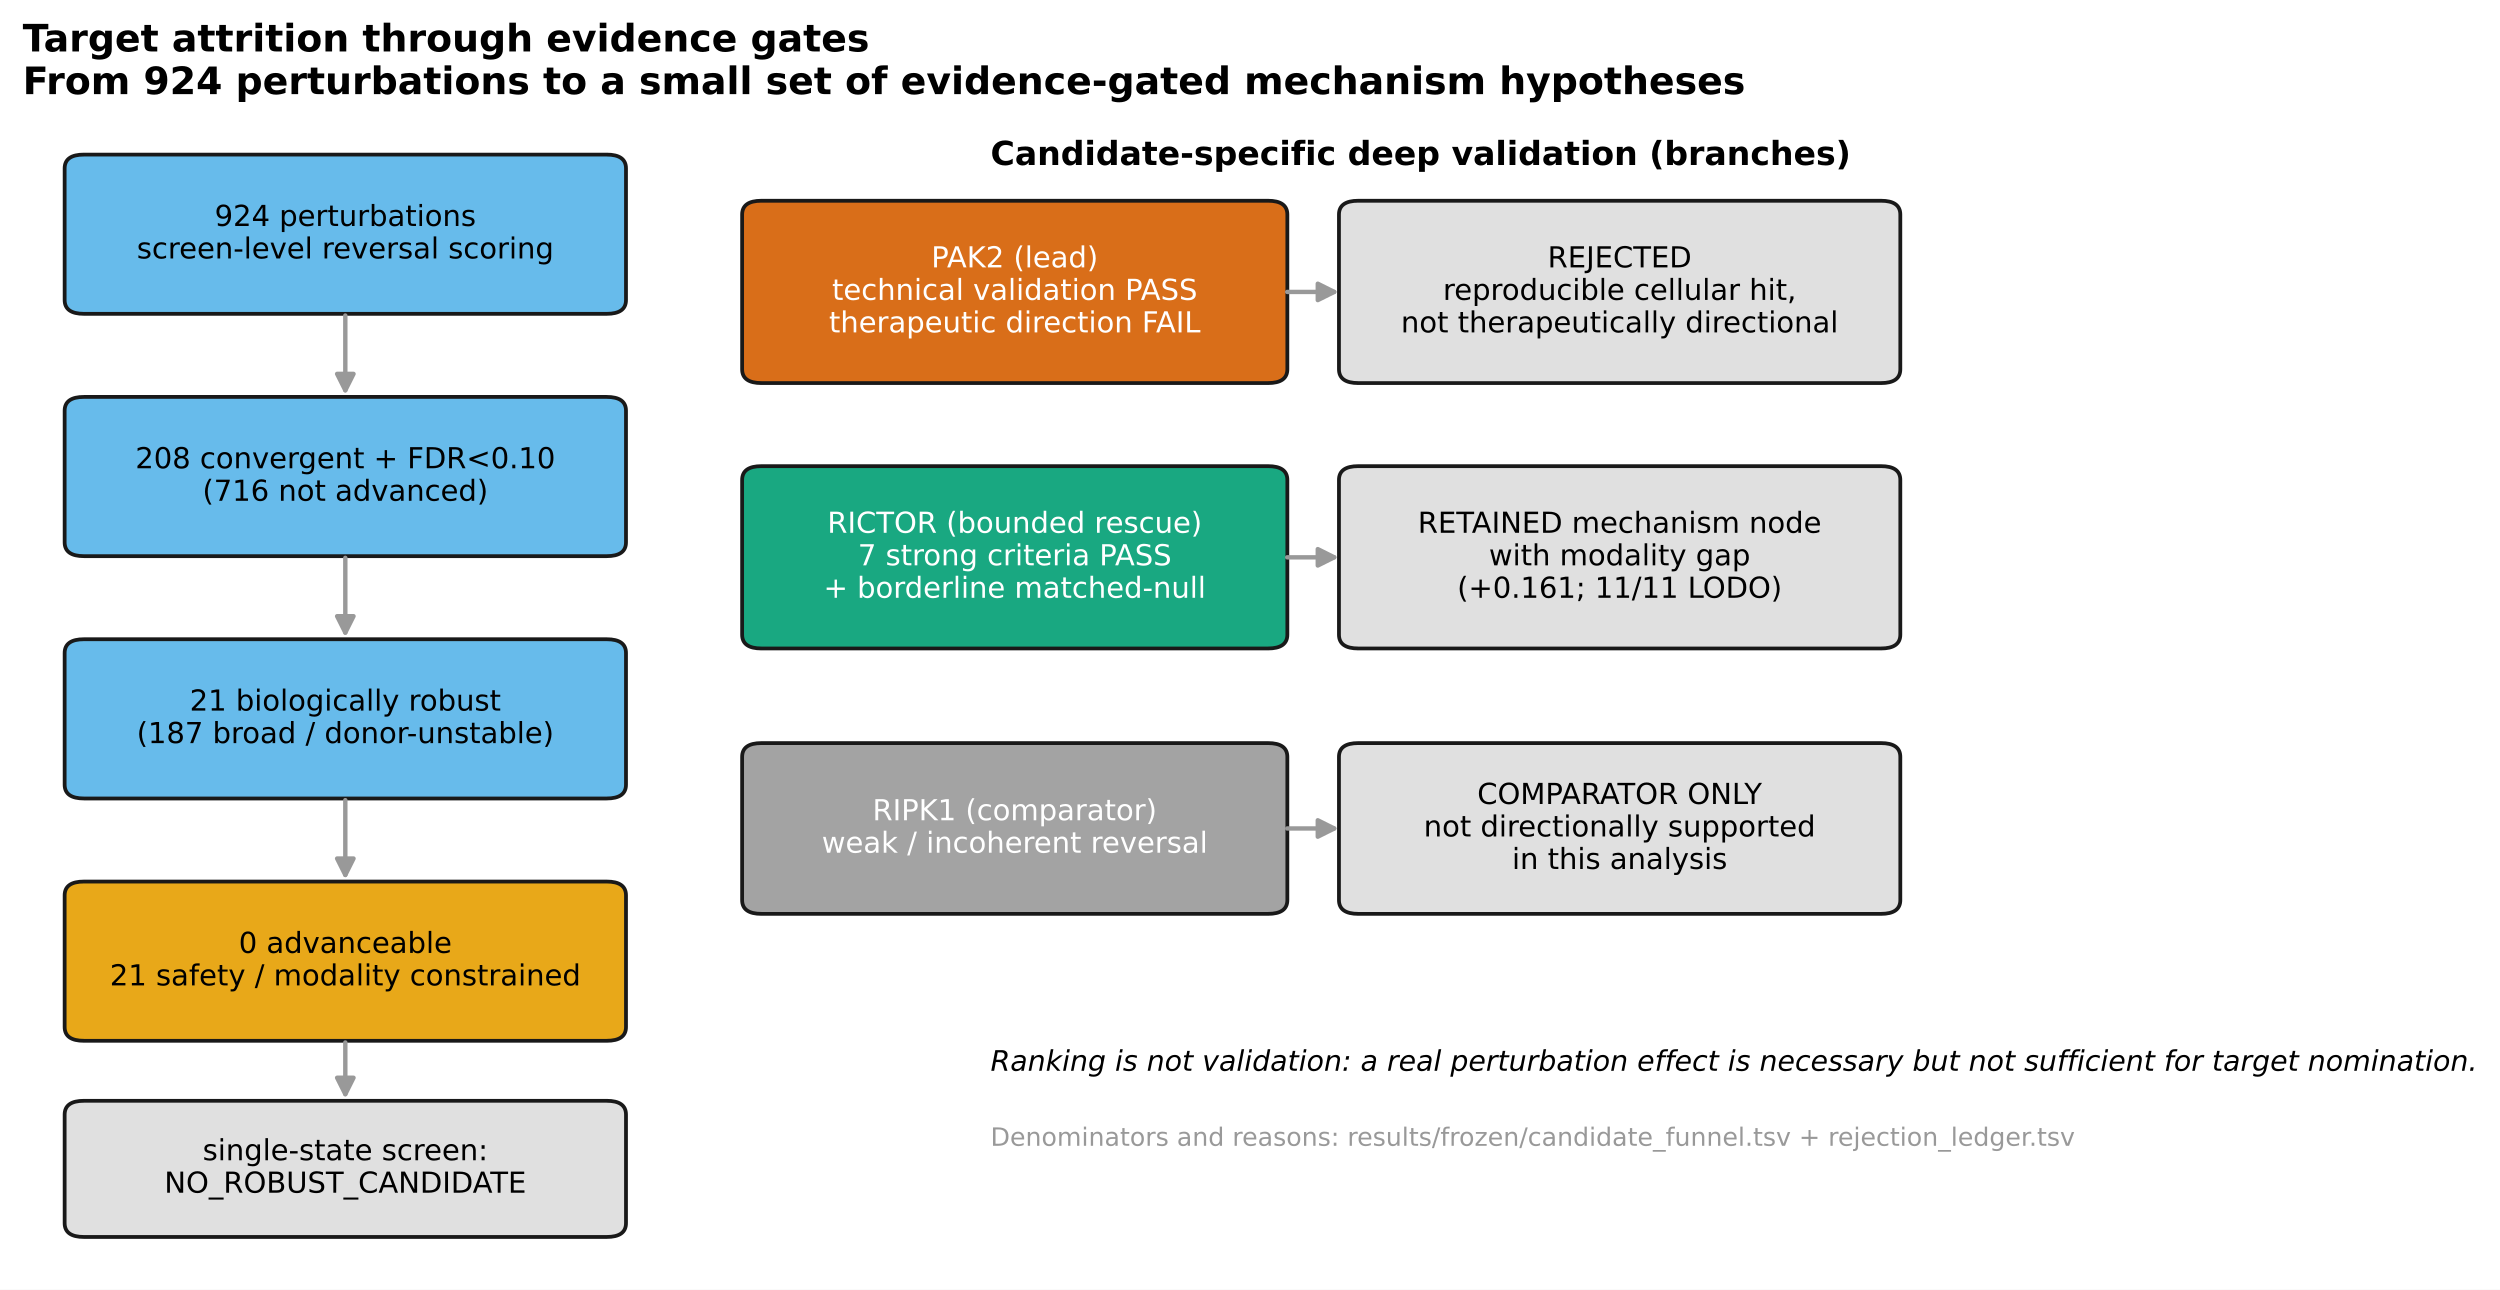
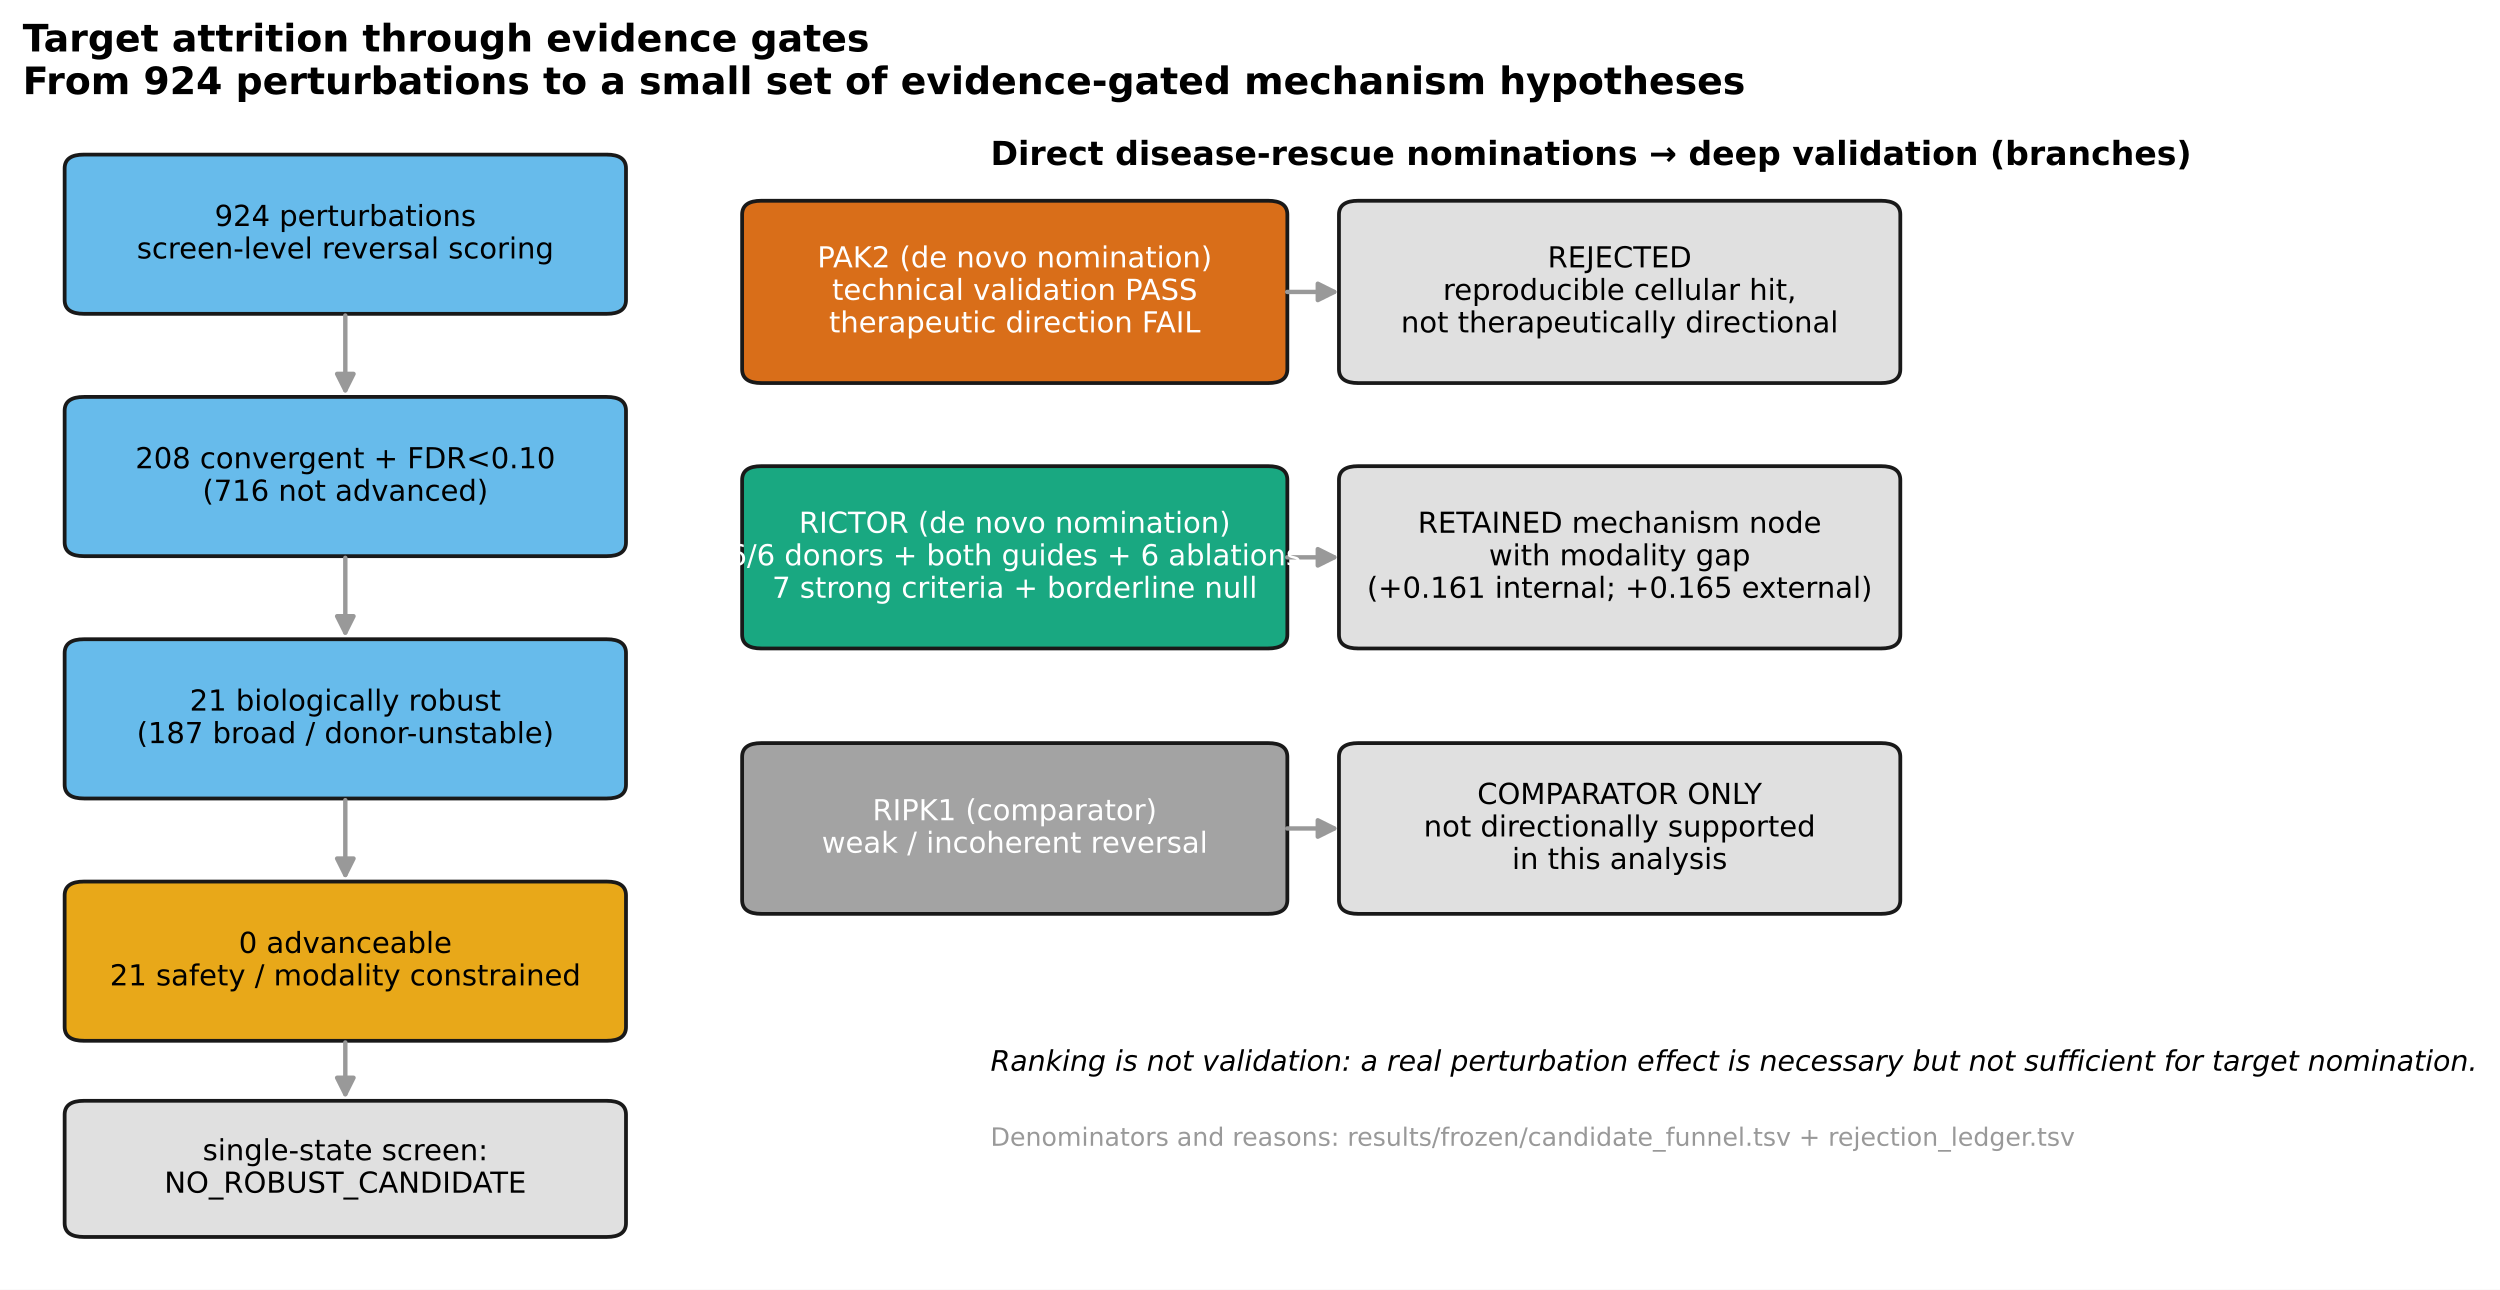
<svg xmlns="http://www.w3.org/2000/svg" width="792.748pt" height="408.953pt" viewBox="0 0 792.748 408.953" version="1.1">
  <defs>
    <style type="text/css">*{stroke-linejoin: round; stroke-linecap: butt}</style>
  </defs>
  <g id="figure_1">
    <g id="patch_1">
      <path d="M 0 408.953  L 792.748 408.953  L 792.748 0  L 0 0  z " style="fill: #ffffff" />
    </g>
    <g id="axes_1">
      <g id="patch_2">
        <path d="M 26.637 99.517  L 192.363 99.517  Q 198.501 99.517 198.501 95.126  L 198.501 53.413  Q 198.501 49.022 192.363 49.022  L 26.637 49.022  Q 20.499 49.022 20.499 53.413  L 20.499 95.126  Q 20.499 99.517 26.637 99.517  z " clip-path="url(#p3279d0c5b8)" style="fill: #56b4e9; opacity: 0.9; stroke: #000000; stroke-width: 1.2; stroke-linejoin: miter" />
      </g>
      <g id="patch_3">
        <path d="M 26.637 176.356  L 192.363 176.356  Q 198.501 176.356 198.501 171.966  L 198.501 130.252  Q 198.501 125.862 192.363 125.862  L 26.637 125.862  Q 20.499 125.862 20.499 130.252  L 20.499 171.966  Q 20.499 176.356 26.637 176.356  z " clip-path="url(#p3279d0c5b8)" style="fill: #56b4e9; opacity: 0.9; stroke: #000000; stroke-width: 1.2; stroke-linejoin: miter" />
      </g>
      <g id="patch_4">
        <path d="M 26.637 253.196  L 192.363 253.196  Q 198.501 253.196 198.501 248.805  L 198.501 207.092  Q 198.501 202.701 192.363 202.701  L 26.637 202.701  Q 20.499 202.701 20.499 207.092  L 20.499 248.805  Q 20.499 253.196 26.637 253.196  z " clip-path="url(#p3279d0c5b8)" style="fill: #56b4e9; opacity: 0.9; stroke: #000000; stroke-width: 1.2; stroke-linejoin: miter" />
      </g>
      <g id="patch_5">
        <path d="M 26.637 330.036  L 192.363 330.036  Q 198.501 330.036 198.501 325.645  L 198.501 283.932  Q 198.501 279.541 192.363 279.541  L 26.637 279.541  Q 20.499 279.541 20.499 283.932  L 20.499 325.645  Q 20.499 330.036 26.637 330.036  z " clip-path="url(#p3279d0c5b8)" style="fill: #e69f00; opacity: 0.9; stroke: #000000; stroke-width: 1.2; stroke-linejoin: miter" />
      </g>
      <g id="patch_6">
        <path d="M 26.637 392.24  L 192.363 392.24  Q 198.501 392.24 198.501 387.849  L 198.501 353.454  Q 198.501 349.063 192.363 349.063  L 26.637 349.063  Q 20.499 349.063 20.499 353.454  L 20.499 387.849  Q 20.499 392.24 26.637 392.24  z " clip-path="url(#p3279d0c5b8)" style="fill: #dddddd; opacity: 0.9; stroke: #000000; stroke-width: 1.2; stroke-linejoin: miter" />
      </g>
      <g id="patch_7">
        <path d="M 109.5 100.05  Q 109.5 112.687 109.5 123.759  " clip-path="url(#p3279d0c5b8)" style="fill: none; stroke: #999999; stroke-width: 1.4; stroke-linecap: round" />
        <path d="M 112.1 118.559  L 109.5 123.759  L 106.9 118.559  z " clip-path="url(#p3279d0c5b8)" style="fill: #999999; stroke: #999999; stroke-width: 1.4; stroke-linecap: round" />
      </g>
      <g id="patch_8">
        <path d="M 109.5 176.89  Q 109.5 189.527 109.5 200.599  " clip-path="url(#p3279d0c5b8)" style="fill: none; stroke: #999999; stroke-width: 1.4; stroke-linecap: round" />
        <path d="M 112.1 195.399  L 109.5 200.599  L 106.9 195.399  z " clip-path="url(#p3279d0c5b8)" style="fill: #999999; stroke: #999999; stroke-width: 1.4; stroke-linecap: round" />
      </g>
      <g id="patch_9">
        <path d="M 109.5 253.73  Q 109.5 266.367 109.5 277.439  " clip-path="url(#p3279d0c5b8)" style="fill: none; stroke: #999999; stroke-width: 1.4; stroke-linecap: round" />
        <path d="M 112.1 272.239  L 109.5 277.439  L 106.9 272.239  z " clip-path="url(#p3279d0c5b8)" style="fill: #999999; stroke: #999999; stroke-width: 1.4; stroke-linecap: round" />
      </g>
      <g id="patch_10">
        <path d="M 109.5 330.574  Q 109.5 339.55 109.5 346.959  " clip-path="url(#p3279d0c5b8)" style="fill: none; stroke: #999999; stroke-width: 1.4; stroke-linecap: round" />
        <path d="M 112.1 341.759  L 109.5 346.959  L 106.9 341.759  z " clip-path="url(#p3279d0c5b8)" style="fill: #999999; stroke: #999999; stroke-width: 1.4; stroke-linecap: round" />
      </g>
      <g id="patch_11">
        <path d="M 241.467 121.471  L 402.078 121.471  Q 408.216 121.471 408.216 117.08  L 408.216 68.049  Q 408.216 63.658 402.078 63.658  L 241.467 63.658  Q 235.329 63.658 235.329 68.049  L 235.329 117.08  Q 235.329 121.471 241.467 121.471  z " clip-path="url(#p3279d0c5b8)" style="fill: #d55e00; opacity: 0.9; stroke: #000000; stroke-width: 1.2; stroke-linejoin: miter" />
      </g>
      <g id="patch_12">
        <path d="M 430.722 121.471  L 596.448 121.471  Q 602.586 121.471 602.586 117.08  L 602.586 68.049  Q 602.586 63.658 596.448 63.658  L 430.722 63.658  Q 424.584 63.658 424.584 68.049  L 424.584 117.08  Q 424.584 121.471 430.722 121.471  z " clip-path="url(#p3279d0c5b8)" style="fill: #dddddd; opacity: 0.9; stroke: #000000; stroke-width: 1.2; stroke-linejoin: miter" />
      </g>
      <g id="patch_13">
        <path d="M 408.173 92.564  Q 416.403 92.564 423.069 92.564  " clip-path="url(#p3279d0c5b8)" style="fill: none; stroke: #999999; stroke-width: 1.4; stroke-linecap: round" />
        <path d="M 417.869 89.964  L 423.069 92.564  L 417.869 95.164  z " clip-path="url(#p3279d0c5b8)" style="fill: #999999; stroke: #999999; stroke-width: 1.4; stroke-linecap: round" />
      </g>
      <g id="patch_14">
        <path d="M 241.467 205.629  L 402.078 205.629  Q 408.216 205.629 408.216 201.238  L 408.216 152.207  Q 408.216 147.816 402.078 147.816  L 241.467 147.816  Q 235.329 147.816 235.329 152.207  L 235.329 201.238  Q 235.329 205.629 241.467 205.629  z " clip-path="url(#p3279d0c5b8)" style="fill: #009e73; opacity: 0.9; stroke: #000000; stroke-width: 1.2; stroke-linejoin: miter" />
      </g>
      <g id="patch_15">
        <path d="M 430.722 205.629  L 596.448 205.629  Q 602.586 205.629 602.586 201.238  L 602.586 152.207  Q 602.586 147.816 596.448 147.816  L 430.722 147.816  Q 424.584 147.816 424.584 152.207  L 424.584 201.238  Q 424.584 205.629 430.722 205.629  z " clip-path="url(#p3279d0c5b8)" style="fill: #dddddd; opacity: 0.9; stroke: #000000; stroke-width: 1.2; stroke-linejoin: miter" />
      </g>
      <g id="patch_16">
        <path d="M 408.173 176.722  Q 416.403 176.722 423.069 176.722  " clip-path="url(#p3279d0c5b8)" style="fill: none; stroke: #999999; stroke-width: 1.4; stroke-linecap: round" />
        <path d="M 417.869 174.122  L 423.069 176.722  L 417.869 179.322  z " clip-path="url(#p3279d0c5b8)" style="fill: #999999; stroke: #999999; stroke-width: 1.4; stroke-linecap: round" />
      </g>
      <g id="patch_17">
        <path d="M 241.467 289.787  L 402.078 289.787  Q 408.216 289.787 408.216 285.396  L 408.216 240.024  Q 408.216 235.633 402.078 235.633  L 241.467 235.633  Q 235.329 235.633 235.329 240.024  L 235.329 285.396  Q 235.329 289.787 241.467 289.787  z " clip-path="url(#p3279d0c5b8)" style="fill: #999999; opacity: 0.9; stroke: #000000; stroke-width: 1.2; stroke-linejoin: miter" />
      </g>
      <g id="patch_18">
        <path d="M 430.722 289.787  L 596.448 289.787  Q 602.586 289.787 602.586 285.396  L 602.586 240.024  Q 602.586 235.633 596.448 235.633  L 430.722 235.633  Q 424.584 235.633 424.584 240.024  L 424.584 285.396  Q 424.584 289.787 430.722 289.787  z " clip-path="url(#p3279d0c5b8)" style="fill: #dddddd; opacity: 0.9; stroke: #000000; stroke-width: 1.2; stroke-linejoin: miter" />
      </g>
      <g id="patch_19">
        <path d="M 408.173 262.71  Q 416.403 262.71 423.069 262.71  " clip-path="url(#p3279d0c5b8)" style="fill: none; stroke: #999999; stroke-width: 1.4; stroke-linecap: round" />
        <path d="M 417.869 260.11  L 423.069 262.71  L 417.869 265.31  z " clip-path="url(#p3279d0c5b8)" style="fill: #999999; stroke: #999999; stroke-width: 1.4; stroke-linecap: round" />
      </g>
      <g id="text_1">
        <text style="font-size: 9.2px; font-family: 'DejaVu Sans'" transform="translate(68.05975 71.6568)">924 perturbations</text>
        <text style="font-size: 9.2px; font-family: 'DejaVu Sans'" transform="translate(43.38794 81.95879)">screen-level reversal scoring</text>
      </g>
      <g id="text_2">
        <text style="font-size: 9.2px; font-family: 'DejaVu Sans'" transform="translate(42.90637 148.4966)">208 convergent + FDR&lt;0.10</text>
        <text style="font-size: 9.2px; font-family: 'DejaVu Sans'" transform="translate(64.19719 158.7986)">(716 not advanced)</text>
      </g>
      <g id="text_3">
        <text style="font-size: 9.2px; font-family: 'DejaVu Sans'" transform="translate(60.15494 225.3365)">21 biologically robust</text>
        <text style="font-size: 9.2px; font-family: 'DejaVu Sans'" transform="translate(43.33331 235.6385)">(187 broad / donor-unstable)</text>
      </g>
      <g id="text_4">
        <text style="font-size: 9.2px; font-family: 'DejaVu Sans'" transform="translate(75.70797 302.1763)">0 advanceable</text>
        <text style="font-size: 9.2px; font-family: 'DejaVu Sans'" transform="translate(34.82906 312.4783)">21 safety / modality constrained</text>
      </g>
      <g id="text_5">
        <text style="font-size: 9.2px; font-family: 'DejaVu Sans'" transform="translate(64.26906 367.9111)">single-state screen:</text>
        <text style="font-size: 9.2px; font-family: 'DejaVu Sans'" transform="translate(52.10063 378.2131)">NO_ROBUST_CANDIDATE</text>
      </g>
      <g id="text_6">
-         <text style="font-weight: 700; font-size: 10.5px; font-family: 'DejaVu Sans'; text-anchor: start" x="314.1" y="52.315" transform="rotate(-0 314.1 52.31493)">Candidate-specific deep validation (branches)</text>
+         <text style="font-weight: 700; font-size: 10.5px; font-family: 'DejaVu Sans'; text-anchor: start" x="314.1" y="52.315" transform="rotate(-0 314.1 52.31493)">Direct disease-rescue nominations → deep validation (branches)</text>
      </g>
      <g id="text_7">
-         <text style="font-size: 9.2px; font-family: 'DejaVu Sans'; fill: #ffffff" transform="translate(295.3031 84.80101)">PAK2 (lead)</text>
+         <text style="font-size: 9.2px; font-family: 'DejaVu Sans'; fill: #ffffff" transform="translate(259.1751 84.80101)">PAK2 (de novo nomination)</text>
        <text style="font-size: 9.2px; font-family: 'DejaVu Sans'; fill: #ffffff" transform="translate(263.8355 95.103)">technical validation PASS</text>
        <text style="font-size: 9.2px; font-family: 'DejaVu Sans'; fill: #ffffff" transform="translate(262.8637 105.405)">therapeutic direction FAIL</text>
      </g>
      <g id="text_8">
        <text style="font-size: 9.2px; font-family: 'DejaVu Sans'" transform="translate(490.7482 84.80101)">REJECTED</text>
        <text style="font-size: 9.2px; font-family: 'DejaVu Sans'" transform="translate(457.5721 95.103)">reproducible cellular hit,</text>
        <text style="font-size: 9.2px; font-family: 'DejaVu Sans'" transform="translate(444.2414 105.405)">not therapeutically directional</text>
      </g>
      <g id="text_9">
-         <text style="font-size: 9.2px; font-family: 'DejaVu Sans'; fill: #ffffff" transform="translate(262.3412 168.9589)">RICTOR (bounded rescue)</text>
-         <text style="font-size: 9.2px; font-family: 'DejaVu Sans'; fill: #ffffff" transform="translate(272.035 179.2609)">7 strong criteria PASS</text>
-         <text style="font-size: 9.2px; font-family: 'DejaVu Sans'; fill: #ffffff" transform="translate(261.161 189.5629)">+ borderline matched-null</text>
+         <text style="font-size: 9.2px; font-family: 'DejaVu Sans'; fill: #ffffff" transform="translate(253.3533 168.9589)">RICTOR (de novo nomination)</text>
+         <text style="font-size: 9.2px; font-family: 'DejaVu Sans'; fill: #ffffff" transform="translate(230.9901 179.2609)">6/6 donors + both guides + 6 ablations</text>
+         <text style="font-size: 9.2px; font-family: 'DejaVu Sans'; fill: #ffffff" transform="translate(244.849 189.5629)">7 strong criteria + borderline null</text>
      </g>
      <g id="text_10">
        <text style="font-size: 9.2px; font-family: 'DejaVu Sans'" transform="translate(449.5861 168.9589)">RETAINED mechanism node</text>
        <text style="font-size: 9.2px; font-family: 'DejaVu Sans'" transform="translate(472.1268 179.2609)">with modality gap</text>
-         <text style="font-size: 9.2px; font-family: 'DejaVu Sans'" transform="translate(462.0614 189.5629)">(+0.161; 11/11 LODO)</text>
+         <text style="font-size: 9.2px; font-family: 'DejaVu Sans'" transform="translate(433.4343 189.5629)">(+0.161 internal; +0.165 external)</text>
      </g>
      <g id="text_11">
        <text style="font-size: 9.2px; font-family: 'DejaVu Sans'; fill: #ffffff" transform="translate(276.6681 260.0974)">RIPK1 (comparator)</text>
        <text style="font-size: 9.2px; font-family: 'DejaVu Sans'; fill: #ffffff" transform="translate(260.5875 270.3993)">weak / incoherent reversal</text>
      </g>
      <g id="text_12">
        <text style="font-size: 9.2px; font-family: 'DejaVu Sans'" transform="translate(468.4389 254.9464)">COMPARATOR ONLY</text>
        <text style="font-size: 9.2px; font-family: 'DejaVu Sans'" transform="translate(451.462 265.2484)">not directionally supported</text>
        <text style="font-size: 9.2px; font-family: 'DejaVu Sans'" transform="translate(479.4508 275.5503)">in this analysis</text>
      </g>
      <g id="text_13">
        <text style="font-style: italic; font-size: 9px; font-family: 'DejaVu Sans'; text-anchor: start" x="314.1" y="339.55" transform="rotate(-0 314.1 339.5496)">Ranking is not validation: a real perturbation effect is necessary but not sufficient for target nomination.</text>
      </g>
      <g id="text_14">
        <text style="font-size: 8px; font-family: 'DejaVu Sans'; text-anchor: start; fill: #999999" x="314.1" y="363.333" transform="rotate(-0 314.1 363.3333)">Denominators and reasons: results/frozen/candidate_funnel.tsv + rejection_ledger.tsv</text>
      </g>
      <g id="text_15">
        <text style="font-weight: 700; font-size: 12px; font-family: 'DejaVu Sans'" transform="translate(7.2 16.31812)">Target attrition through evidence gates</text>
        <text style="font-weight: 700; font-size: 12px; font-family: 'DejaVu Sans'" transform="translate(7.2 29.84925)">From 924 perturbations to a small set of evidence-gated mechanism hypotheses</text>
      </g>
    </g>
  </g>
  <defs>
    <clipPath id="p3279d0c5b8">
      <rect x="7.2" y="35.849" width="613.8" height="365.904" />
    </clipPath>
  </defs>
</svg>
